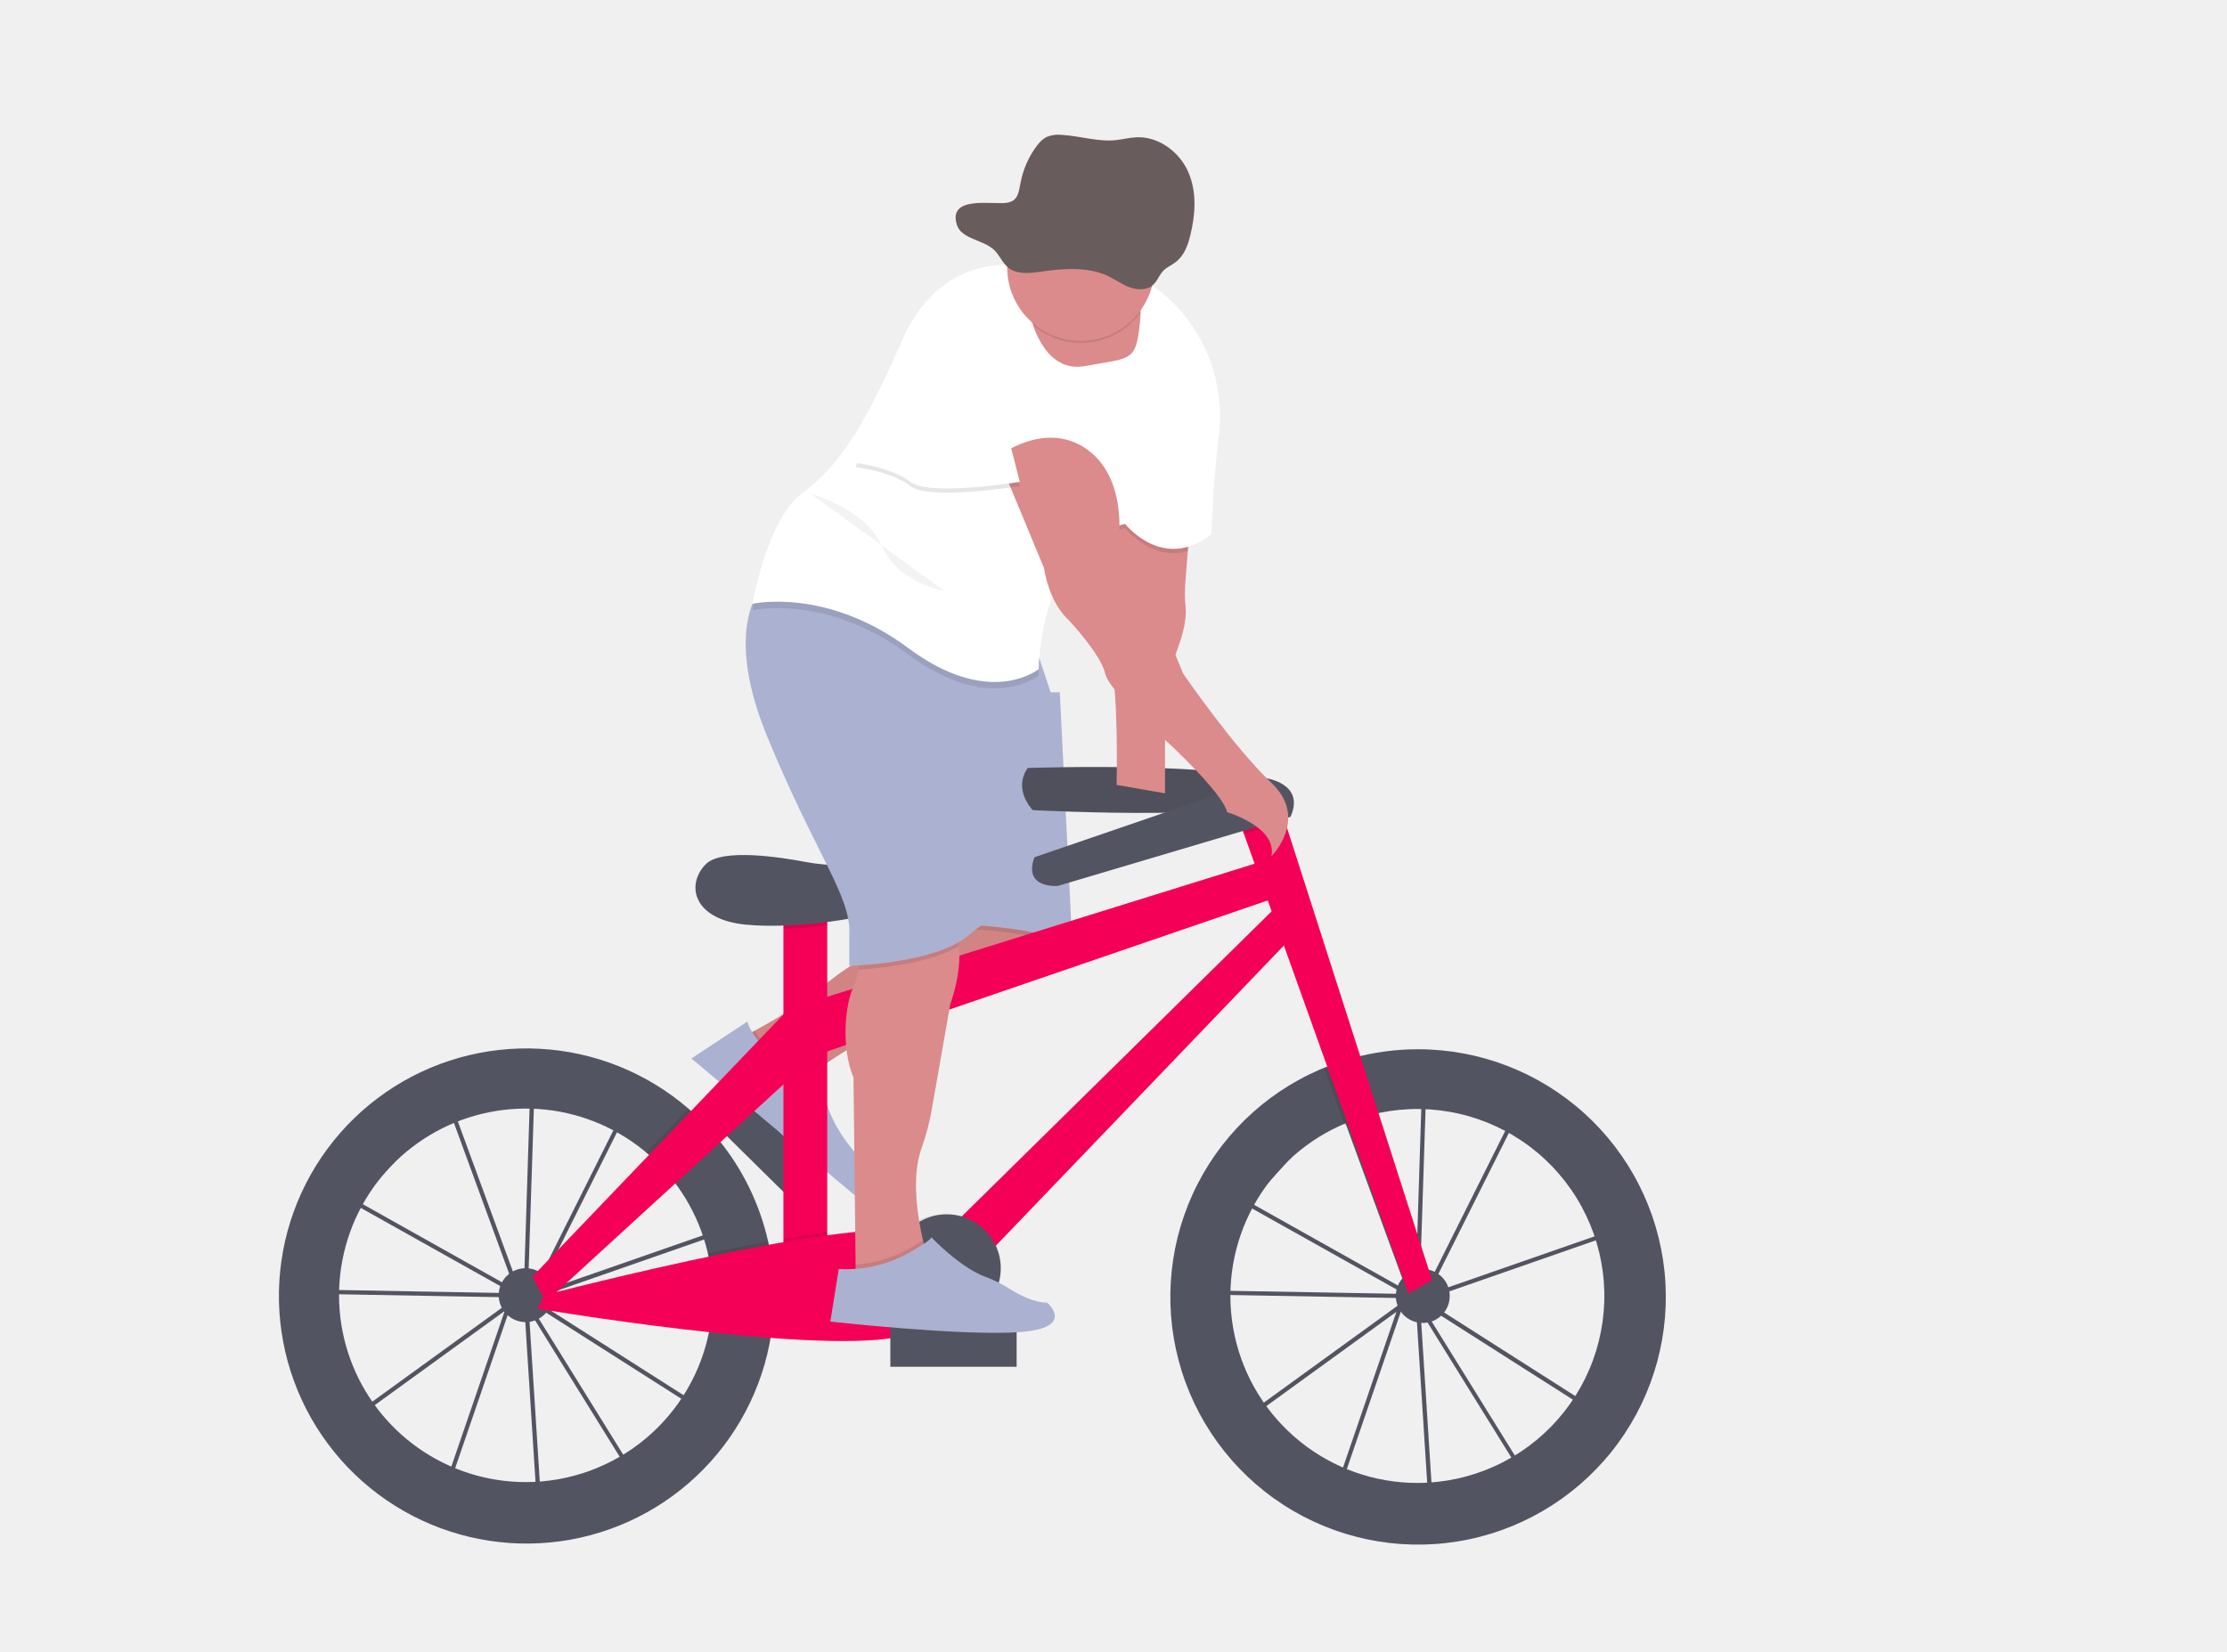
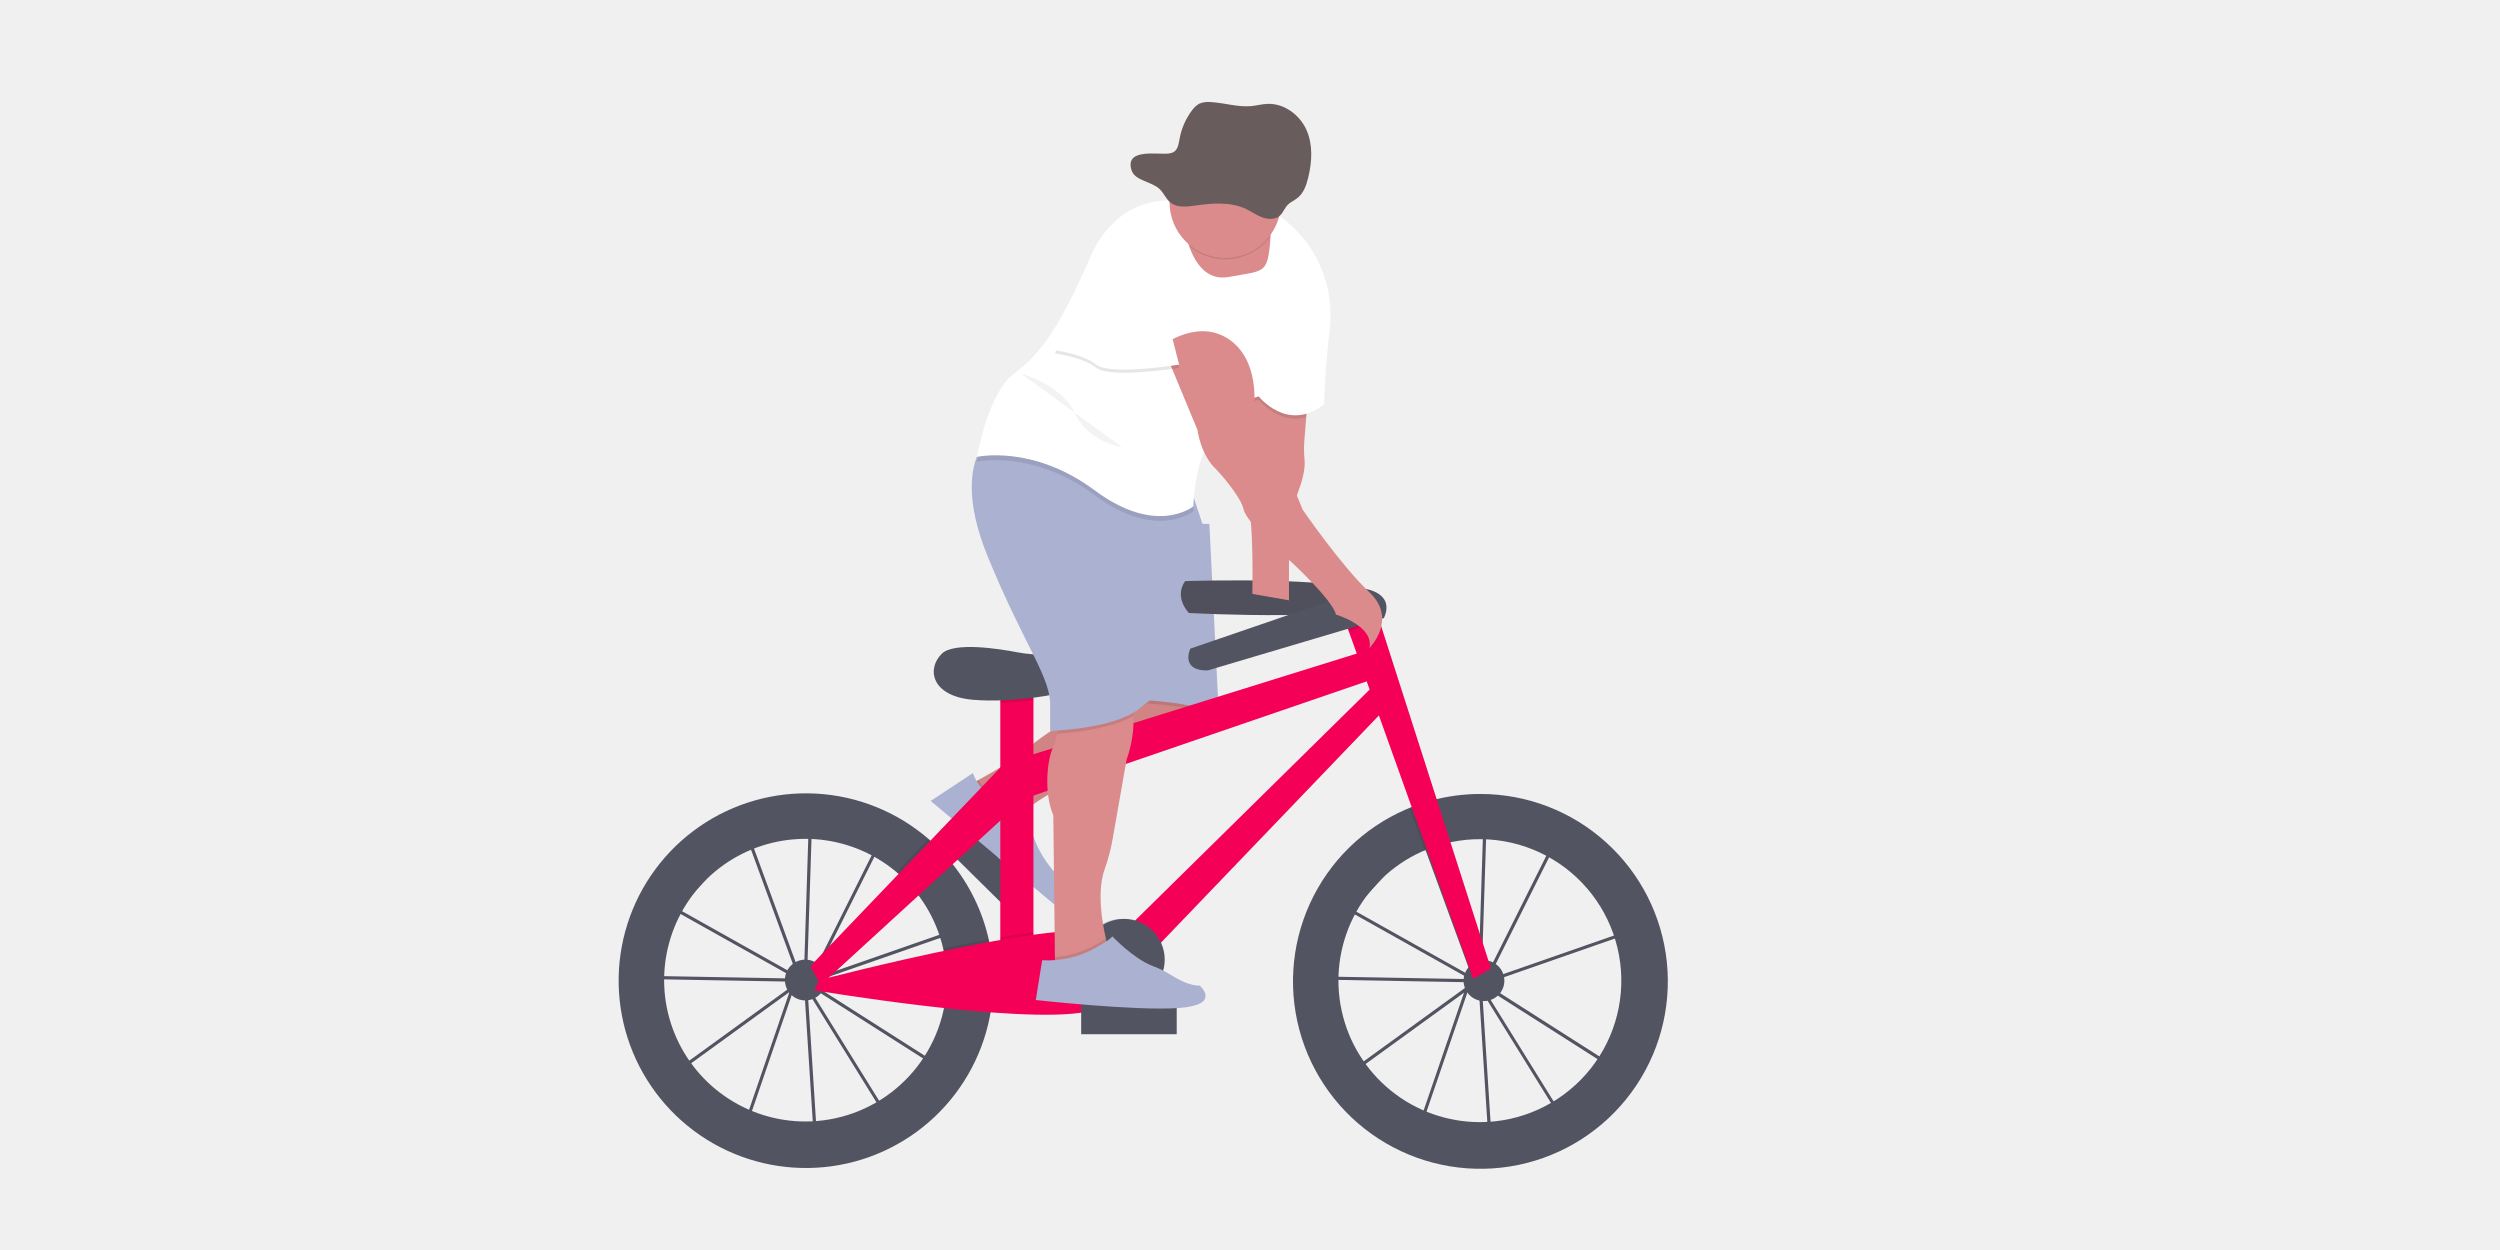
- <svg xmlns="http://www.w3.org/2000/svg" width="1058" height="785" viewBox="0 0 1058 785" fill="none">
+ <svg xmlns="http://www.w3.org/2000/svg" width="400" height="200" viewBox="0 0 1058 785" fill="none">
+   <defs>
+     <style type="text/css">
+ 
+ #bike {
+     &lt;!-- position: absolute;
+     bottom: 110px;
+     right: 100px; --&gt;
+ }
+ 
+ 
+ 
+ #right-wheel, #left-wheel {
+     animation: wheel 3s infinite linear;
+     transform-origin: center;
+     transform-box: fill-box;
+ }
+ 
+ #man {
+     animation: man 1s ease-in infinite alternate;
+     transform-origin: bottom;
+ }
+ 
+ #hat {
+     animation: hat 1s ease-in-out infinite alternate;
+      transform-origin: bottom;
+     transform-box: fill-box;
+ }
+ 
+ @keyframes wheel {
+     from{
+         transform: rotateZ(0deg);
+     }
+     to{
+         transform: rotateZ(360deg);
+     }
+ }
+ 
+ @keyframes man {
+     from{
+         transform: rotateX(0deg);
+     }
+     to{
+         transform: rotateX(15deg);
+     }
+ }
+ 
+ @keyframes hat {
+     from{
+         transform: translateY(0%) rotateZ(0deg);
+     }
+     to{
+         transform: translateY(20%) rotateZ(4deg);
+     }
+ }
+ 
+     
+     </style>
+   </defs>
  <g id="undraw_Ride_a_bicycle_2yok 1">
    <g id="left-wheel">
      <g id="left-wheel_2">
        <path id="Vector" d="M255.23 716.99L248.96 619.05L248.83 618.84L242.51 621.04L213.43 705.89L167.18 673.1L240.85 619.69L240.92 619.48L241.34 619.33L246.09 615.88L168.85 572.57L149.93 593.37L152.93 612.87L241.75 614.49V616.49L151.27 614.87L147.85 592.73L173.75 564.27L212.5 519.07L213.19 520.94L221.39 511.94L251.85 517.4V516.19L253.85 516.25V517.76L299.21 525.88L256.92 610.49L250.75 614.96V615.46V616.02L348.55 581.94L336.94 673.15L253.94 620.28L251.02 618.64L299.96 697.52L255.23 716.99ZM251.23 622.65L257.08 714.03L297.13 696.65L251.23 622.65ZM170.65 673.08L212.44 702.71L239.78 622.97L170.65 673.08ZM252.97 617.42L255.06 618.59L335.41 669.79L346.21 584.92L252.97 617.42ZM245.87 610.22L248.38 614.27L248.82 613.95L251.82 519.42L222.08 514.1L213.92 523.1L245.87 610.22ZM170.45 571.16L245.29 613.16L243.99 611.03L212.41 524.76L175.22 565.63L170.45 571.16ZM253.85 519.77L250.85 612.49L255.37 609.21L296.28 527.39L253.85 519.77Z" fill="#535461" />
        <path id="Vector_2" d="M364.92 589.95C360.909 572.131 352.79 555.495 341.21 541.37C336.911 536.121 332.171 531.25 327.04 526.81C307.314 509.779 282.491 499.779 256.467 498.381C230.443 496.983 204.692 504.265 183.254 519.085C161.816 533.904 145.906 555.422 138.02 580.262C130.134 605.102 130.719 631.857 139.683 656.328C148.647 680.799 165.482 701.601 187.547 715.47C209.612 729.339 235.657 735.488 261.595 732.954C287.533 730.42 311.895 719.345 330.858 701.468C349.822 683.591 362.312 659.923 366.37 634.18C367.314 628.119 367.789 621.994 367.79 615.86C367.797 607.144 366.834 598.454 364.92 589.95ZM249.73 704.3C231.498 704.281 213.714 698.647 198.797 688.164C183.879 677.682 172.552 662.859 166.356 645.712C160.16 628.565 159.395 609.926 164.165 592.329C168.935 574.732 179.009 559.031 193.018 547.361C207.026 535.692 224.288 528.619 242.457 527.106C260.627 525.593 278.821 529.712 294.567 538.904C310.312 548.096 322.845 561.914 330.46 578.48C338.076 595.045 340.405 613.554 337.13 631.49C333.38 651.933 322.58 670.414 306.611 683.718C290.642 697.021 270.514 704.304 249.73 704.3V704.3Z" fill="#535461" />
      </g>
      <path id="Vector_3" d="M249.73 628.27C256.805 628.27 262.54 622.535 262.54 615.46C262.54 608.385 256.805 602.65 249.73 602.65C242.655 602.65 236.92 608.385 236.92 615.46C236.92 622.535 242.655 628.27 249.73 628.27Z" fill="#535461" />
    </g>
    <g id="right-wheel">
      <g id="right-wheel_2">
        <path id="Vector_4" d="M678.847 717.39L672.587 619.49L672.457 619.28L666.137 621.48L637.047 706.29L590.797 673.49L664.487 620.08L664.557 619.87L664.977 619.72L669.727 616.27L592.487 572.96L573.557 593.76L576.557 613.26L665.357 614.84V616.84L574.877 615.22L571.477 593.11L597.367 564.66L636.087 519.49L636.777 521.36L644.977 512.36L675.517 517.83V516.62L677.517 516.68V518.19L722.877 526.31L680.547 610.96L674.377 615.43V615.93V616.49L772.187 582.41L760.577 673.62L677.577 620.75L674.657 619.11L723.597 698L678.847 717.39ZM674.847 623.05L680.697 714.43L720.747 697.05L674.847 623.05ZM594.277 673.49L636.067 703.12L663.407 623.38L594.277 673.49ZM676.597 617.83L678.687 619L759.037 670.2L769.837 585.33L676.597 617.83ZM669.497 610.63L672.007 614.68L672.447 614.36L675.447 519.83L645.707 514.49L637.547 523.49L669.497 610.63ZM594.107 571.58L668.947 613.58L667.647 611.45L636.067 525.18L598.867 566.06L594.107 571.58ZM677.477 520.19L674.477 612.88L678.997 609.6L719.907 527.78L677.477 520.19Z" fill="#535461" />
        <path id="Vector_5" d="M673.757 498.61C663.144 498.598 652.578 500.024 642.347 502.85C637.071 504.305 631.904 506.133 626.887 508.32C600.157 519.907 578.674 540.997 566.594 567.508C554.514 594.019 552.697 624.069 561.492 651.843C570.287 679.618 589.071 703.143 614.209 717.869C639.348 732.594 669.054 737.473 697.582 731.562C726.109 725.65 751.431 709.369 768.648 685.867C785.865 662.365 793.754 633.312 790.789 604.33C787.823 575.348 774.215 548.495 752.595 528.966C730.975 509.438 702.881 498.622 673.747 498.61H673.757ZM673.357 704.7C653.076 704.692 633.408 697.746 617.62 685.017C601.831 672.288 590.872 654.541 586.562 634.723C582.252 614.905 584.851 594.209 593.928 576.073C603.004 557.936 618.011 543.45 636.457 535.02C641.149 532.872 646.021 531.142 651.017 529.85C663.229 526.68 675.977 526.147 688.411 528.287C700.845 530.427 712.681 535.191 723.13 542.261C733.58 549.332 742.404 558.547 749.015 569.293C755.627 580.039 759.873 592.069 761.473 604.585C763.073 617.1 761.989 629.812 758.293 641.875C754.598 653.939 748.375 665.077 740.04 674.548C731.704 684.02 721.447 691.608 709.951 696.806C698.455 702.005 685.984 704.696 673.367 704.7H673.357Z" fill="#535461" />
      </g>
      <path id="Vector_6" d="M675.93 628.67C683.005 628.67 688.74 622.935 688.74 615.86C688.74 608.785 683.005 603.05 675.93 603.05C668.855 603.05 663.12 608.785 663.12 615.86C663.12 622.935 668.855 628.67 675.93 628.67Z" fill="#535461" />
    </g>
    <g id="man">
      <path id="Vector_7" d="M387 554.303L344.293 512.159L330.947 525.683L373.654 567.827L387 554.303Z" fill="#535461" />
      <path id="Vector_8" d="M354.48 491.99C354.48 491.99 379.27 478.91 388.85 470.49C394.617 465.444 400.818 460.917 407.38 456.96L438.48 438.03L503.48 433.03L506.48 444.03C506.48 444.03 511.48 460.03 461.48 474.03C411.48 488.03 386.48 510.03 386.48 510.03C386.48 510.03 354.48 520.99 354.48 491.99Z" fill="#DB8B8B" />
      <path id="Vector_9" opacity="0.1" d="M389.13 507.86C387.36 509.21 386.48 509.99 386.48 509.99C386.48 509.99 354.48 520.99 354.48 491.99C354.48 491.99 356.03 491.17 358.48 489.8C360.955 493.831 364.423 497.16 368.551 499.469C372.679 501.778 377.33 502.99 382.06 502.99H385.45L389.13 507.86Z" fill="black" />
      <path id="Vector_10" opacity="0.05" d="M505.54 449.55C502.76 455.44 493.17 465.12 461.48 473.99C420.87 485.36 396.75 501.99 389.13 507.86C387.36 509.21 386.48 509.99 386.48 509.99C386.48 509.99 354.48 520.99 354.48 491.99C354.48 491.99 356.03 491.17 358.48 489.8C365.91 485.73 381.64 476.8 388.82 470.45C394.586 465.403 400.787 460.875 407.35 456.92L438.45 437.99L450.03 437.1L503.45 432.99L506.45 443.99C506.45 443.99 507.15 446.14 505.54 449.55Z" fill="black" />
      <path id="Vector_11" d="M354.98 485.49L328.48 502.99L406.08 567.99C406.08 567.99 417.48 560.99 411.48 552.99C411.48 552.99 391.48 535.99 390.48 511.99L384.48 503.99H381.09C375.358 503.991 369.767 502.211 365.089 498.897C360.412 495.583 356.88 490.898 354.98 485.49V485.49Z" fill="#ABB1D1" />
      <path id="Vector_12" opacity="0.1" d="M505.54 449.55C489.54 441.82 450.48 440.99 450.48 440.99L450.06 437.1L503.48 432.99L506.48 443.99C506.48 443.99 507.15 446.14 505.54 449.55Z" fill="black" />
      <path id="Vector_13" d="M450.48 438.99C450.48 438.99 497.48 439.99 509.48 449.99L503.48 328.99H438.48L450.48 438.99Z" fill="#ABB1D1" />
      <path id="Vector_14" d="M488.24 364.95C488.24 364.95 605.89 360.95 608.29 376.16C610.69 391.37 490.64 384.96 490.64 384.96C490.64 384.96 481.04 375.35 488.24 364.95Z" fill="#535461" />
      <path id="Vector_15" opacity="0.05" d="M488.24 364.95C488.24 364.95 605.89 360.95 608.29 376.16C610.69 391.37 490.64 384.96 490.64 384.96C490.64 384.96 481.04 375.35 488.24 364.95Z" fill="black" />
      <path id="Vector_16" d="M393 425.78H372.19V606.66H393V425.78Z" fill="#F50057" />
      <path id="Vector_17" opacity="0.1" d="M393 425.77V439.7C386.08 440.6 379 441.17 372.19 441.39V425.77H393Z" fill="black" />
      <path id="Vector_18" d="M391.44 410.78C388.52 410.554 385.616 410.164 382.74 409.61C371.46 407.45 343.02 402.92 335.37 410.61C325.77 420.21 328.97 437.02 354.58 439.42C380.19 441.82 424.21 435.42 433.02 425.81C433.02 425.77 417.09 412.75 391.44 410.78Z" fill="#535461" />
      <path id="Vector_19" d="M387.4 475.4L605.9 407.37L613.1 424.18L389 501.01L387.4 475.4Z" fill="#F50057" />
      <path id="Vector_20" d="M452.23 582.65L609.9 427.38L618.7 440.18L468.23 597.05L452.23 582.65Z" fill="#F50057" />
      <path id="Vector_21" opacity="0.1" d="M653.58 529.85C648.584 531.142 643.712 532.872 639.02 535.02L629.46 508.31C634.477 506.123 639.644 504.295 644.92 502.84L653.58 529.85Z" fill="black" />
      <path id="Vector_22" d="M680.33 608.26L669.13 614.66L590.99 396.33L587.49 386.56L605.9 376.15L610.51 390.53L680.33 608.26Z" fill="#F50057" />
      <path id="Vector_23" opacity="0.1" d="M610.51 390.53L590.99 396.33L587.49 386.56L605.9 376.15L610.51 390.53Z" fill="black" />
      <path id="Vector_24" d="M491.44 407.37L601.09 369.75C601.09 369.75 620.3 372.15 613.09 388.16L502.65 420.97C502.65 420.97 485.85 422.57 491.44 407.37Z" fill="#535461" />
      <path id="Vector_25" opacity="0.1" d="M367.79 615.86C367.789 621.994 367.314 628.119 366.37 634.18C356.77 633.49 346.85 632.49 337.13 631.49C339.289 619.599 339.021 607.394 336.34 595.61C345.81 593.61 355.48 591.7 364.92 589.97C366.833 598.467 367.795 607.15 367.79 615.86V615.86Z" fill="black" />
      <path id="Vector_26" opacity="0.1" d="M393 585.38V606.65H372.19V588.65C379.39 587.4 386.39 586.29 393 585.38Z" fill="black" />
      <path id="Vector_27" d="M258.54 615.49C258.54 615.49 426.62 571.49 440.22 588.28C453.82 605.07 468.23 627.49 425.85 635.49C383.47 643.49 255.37 621.88 255.37 621.88L258.54 615.49Z" fill="#F50057" />
      <path id="Vector_28" opacity="0.1" d="M341.21 541.37L319.85 560.92C316.067 556.064 311.791 551.614 307.09 547.64L327.03 526.81C332.164 531.249 336.908 536.12 341.21 541.37V541.37Z" fill="black" />
      <path id="Vector_29" d="M252.94 606.66L378.59 475.4L382.6 505.81L259.34 618.66L252.94 606.66Z" fill="#F50057" />
      <path id="Vector_30" opacity="0.1" d="M448.22 628.27C462.364 628.27 473.83 616.804 473.83 602.66C473.83 588.516 462.364 577.05 448.22 577.05C434.076 577.05 422.61 588.516 422.61 602.66C422.61 616.804 434.076 628.27 448.22 628.27Z" fill="black" />
      <path id="Vector_31" d="M449.83 628.27C463.974 628.27 475.44 616.804 475.44 602.66C475.44 588.516 463.974 577.05 449.83 577.05C435.686 577.05 424.22 588.516 424.22 602.66C424.22 616.804 435.686 628.27 449.83 628.27Z" fill="#535461" />
      <path id="Vector_32" d="M442.992 600.736L442.984 600.742C439.977 602.991 439.362 607.253 441.611 610.26L461.937 637.441C464.186 640.448 468.448 641.063 471.455 638.814L471.463 638.808C474.471 636.559 475.085 632.297 472.836 629.29L452.51 602.109C450.261 599.102 446 598.487 442.992 600.736Z" fill="#F50057" />
      <path id="Vector_33" d="M565.48 246.99L563.1 277.1C562.826 280.914 562.876 284.744 563.25 288.55C563.56 291.92 563.25 297.82 559.95 306.82C555.713 318.317 553.523 330.467 553.48 342.72V376.99L530.48 372.99C530.48 372.99 531.48 324.99 527.48 316.99C523.48 308.99 530.48 237.99 530.48 237.99L565.48 246.99Z" fill="#DB8B8B" />
      <path id="Vector_34" d="M451.5 476.99L442.85 526.19C441.759 532.759 440.086 539.218 437.85 545.49C432.78 559.35 436.02 578.78 438.48 589.38C439.57 594.06 440.48 597.02 440.48 597.02L414.48 611.02L406.48 605.02V601.02L405.48 512.02C399.48 498.02 401.48 477.02 405.48 469.02C406.617 466.392 407.417 463.63 407.86 460.8C409.86 450.08 410.48 435.02 410.48 435.02C410.48 435.02 426.48 408.02 445.48 426.02C452.48 432.65 455.14 441.32 455.7 449.62C456.68 463.83 451.5 476.99 451.5 476.99Z" fill="#DB8B8B" />
      <path id="Vector_35" opacity="0.1" d="M455.7 449.59C441.83 457.83 417.7 460.16 407.86 460.77C409.86 450.05 410.48 434.99 410.48 434.99C410.48 434.99 426.48 407.99 445.48 425.99C452.48 432.62 455.14 441.29 455.7 449.59Z" fill="black" />
      <path id="Vector_36" d="M489.48 424.99C478.846 430.653 468.797 437.352 459.48 444.99C443.48 457.99 403.48 458.99 403.48 458.99V443.99C404.48 425.99 387.48 405.99 364.48 349.99C349.79 314.23 353.86 293.99 358.72 283.99C361.48 278.34 364.48 275.99 364.48 275.99L489.48 299.99L493.95 313.39L503.48 341.99C503.48 341.99 468.48 343.99 462.48 346.99C456.48 349.99 460.48 376.99 460.48 376.99C454.48 404.99 489.48 424.99 489.48 424.99Z" fill="#ABB1D1" />
      <path id="Vector_37" opacity="0.1" d="M565.48 246.99L564.3 261.91C546.9 266.91 534.48 250.99 534.48 250.99C532.665 251.477 530.882 252.074 529.14 252.78C529.89 244.03 530.48 237.99 530.48 237.99L565.48 246.99Z" fill="black" />
      <path id="Vector_38" opacity="0.1" d="M493.95 313.39C493.48 318.06 493.48 320.99 493.48 320.99C493.48 320.99 470.48 339.99 431.48 310.99C392.48 281.99 357.48 289.99 357.48 289.99C357.48 289.99 357.89 287.67 358.72 283.99C361.48 278.34 364.48 275.99 364.48 275.99L489.48 299.99L493.95 313.39Z" fill="black" />
      <path id="Vector_39" d="M578.96 207.94C576.35 228.29 575.48 253.94 575.48 253.94C552.48 271.94 534.48 248.94 534.48 248.94C512.76 254.77 502.55 273.78 497.74 290.37C495.164 299.344 493.732 308.607 493.48 317.94C493.48 317.94 487.4 322.94 476.2 323.94C465.61 324.83 450.43 322.07 431.48 307.94C392.48 278.94 357.48 286.94 357.48 286.94C357.48 286.94 364.48 246.94 380.48 234.94C396.48 222.94 408.48 207.94 428.48 161.94C448.48 115.94 489.48 126.94 489.48 126.94C489.48 126.94 491.48 117.94 528.48 126.94C537.492 129.302 545.834 133.721 552.85 139.85C572.64 156.49 582.24 182.3 578.96 207.94Z" fill="white" />
      <path id="Vector_40" d="M541.85 149.49C541.8 150.82 541.69 152.3 541.51 153.95C539.51 171.95 537.51 169.95 515.51 173.95C501.83 176.44 494.72 165.01 491.3 156.01C490.062 152.75 489.128 149.382 488.51 145.95L536.51 137.95C536.51 137.95 542.26 136.34 541.85 149.49Z" fill="#DB8B8B" />
      <path id="Vector_41" d="M474 216.969L496 269.969C496 269.969 498 285.969 508 294.969C508 294.969 523 310.969 525 319.969C527 328.969 555 352.969 555 352.969C555 352.969 581 376.969 583 385.969C583 385.969 607 392.969 604 406.969C604 406.969 622 388.969 604 371.969C586 354.969 562 319.969 562 319.969C562 319.969 548 282.969 535 271.969L531 260.969C531 260.969 537 228.969 517 213.969C497 198.969 474 216.969 474 216.969Z" fill="#DB8B8B" />
      <path id="Vector_42" opacity="0.1" d="M440.48 596.99L414.48 610.99L406.48 604.99V600.99C415.464 600.352 424.193 597.718 432.03 593.28C434.43 591.92 436.69 590.58 438.5 589.4C439.55 594.03 440.48 596.99 440.48 596.99Z" fill="black" />
      <path id="Vector_43" opacity="0.1" d="M470.48 175.99L484.48 230.99C484.48 230.99 441.48 237.99 432.48 230.99C423.48 223.99 406.48 221.99 406.48 221.99C406.48 221.99 424.48 169.99 434.48 163.99C444.48 157.99 470.48 175.99 470.48 175.99Z" fill="black" />
      <path id="Vector_44" d="M470.48 173.99L484.48 228.99C484.48 228.99 441.48 235.99 432.48 228.99C423.48 221.99 406.48 219.99 406.48 219.99C406.48 219.99 424.48 167.99 434.48 161.99C444.48 155.99 470.48 173.99 470.48 173.99Z" fill="white" />
      <path id="Vector_45" opacity="0.1" d="M541.85 148.49C539.049 152.356 535.487 155.609 531.383 158.047C527.278 160.485 522.718 162.058 517.983 162.669C513.248 163.28 508.439 162.915 503.85 161.598C499.261 160.281 494.99 158.039 491.3 155.01C490.062 151.75 489.128 148.382 488.51 144.95L536.51 136.95C536.51 136.95 542.26 135.34 541.85 148.49Z" fill="black" />
      <path id="Vector_46" d="M548.48 126.99C548.48 136.273 544.793 145.175 538.229 151.739C531.665 158.303 522.763 161.99 513.48 161.99C504.197 161.99 495.295 158.303 488.731 151.739C482.168 145.175 478.48 136.273 478.48 126.99C478.48 126.41 478.48 125.83 478.48 125.25C478.711 115.967 482.62 107.157 489.346 100.756C496.073 94.356 505.067 90.889 514.35 91.12C523.633 91.351 532.443 95.26 538.844 101.986C545.245 108.713 548.711 117.707 548.48 126.99V126.99Z" fill="#DB8B8B" />
      <path id="Vector_47" opacity="0.1" d="M548.48 126.99C548.483 130.216 548.039 133.426 547.16 136.53C544.455 137.12 541.633 136.861 539.08 135.79C535.34 134.32 532.13 131.79 528.54 129.97C518.43 124.85 506.4 125.86 495.2 127.55C489.64 128.39 483.33 129.17 478.96 125.63C478.81 125.511 478.666 125.385 478.53 125.25C478.761 115.967 482.67 107.157 489.396 100.756C496.123 94.356 505.117 90.889 514.4 91.12C523.683 91.351 532.493 95.26 538.894 101.986C545.295 108.713 548.761 117.707 548.53 126.99H548.48Z" fill="black" />
      <path id="Vector_48" opacity="0.05" d="M384.98 234.49C384.98 234.49 410.98 241.49 418.98 259.49C426.98 277.49 448.62 280.78 448.62 280.78" fill="black" />
      <path id="Vector_49" d="M482.98 630.49H422.98V649.49H482.98V630.49Z" fill="#535461" />
      <path id="Vector_50" d="M431.99 595.23C437.36 592.23 442.07 589.23 442.48 587.99C442.48 587.99 456.03 602.29 468.1 606.73C472.159 608.229 476.044 610.16 479.69 612.49C484.47 615.49 491.29 619.02 497.48 619.02C497.48 619.02 511.48 631.02 484.48 633.02C457.48 635.02 394.48 628.02 394.48 628.02L398.48 603.02C410.167 603.705 421.804 601 431.99 595.23Z" fill="#ABB1D1" />
    </g>
    <g id="hat">
      <path id="Vector_51" d="M454.624 106.927C456.754 113.607 466.984 113.817 472.234 118.737C474.964 121.297 476.234 125.077 479.234 127.357C483.404 130.537 489.424 129.837 494.734 129.077C505.424 127.557 516.904 126.647 526.544 131.257C529.964 132.887 533.034 135.167 536.604 136.497C540.174 137.827 544.604 137.987 547.504 135.627C549.824 133.737 550.674 130.627 552.774 128.547C554.404 126.907 556.674 125.987 558.534 124.547C562.614 121.467 564.374 116.447 565.534 111.647C567.934 101.767 568.624 91.117 564.534 81.747C560.444 72.377 550.604 64.747 539.864 65.237C536.574 65.387 533.364 66.237 530.084 66.597C521.534 67.467 513.084 64.597 504.504 64.107C502.015 63.804 499.49 64.148 497.174 65.107C495.427 66.078 493.92 67.427 492.764 69.057C488.836 74.202 486.146 80.183 484.904 86.537C483.904 91.327 483.854 95.667 477.984 96.407C471.314 97.287 450.114 92.797 454.624 106.927Z" fill="#695C5C" />
    </g>
  </g>
</svg>
